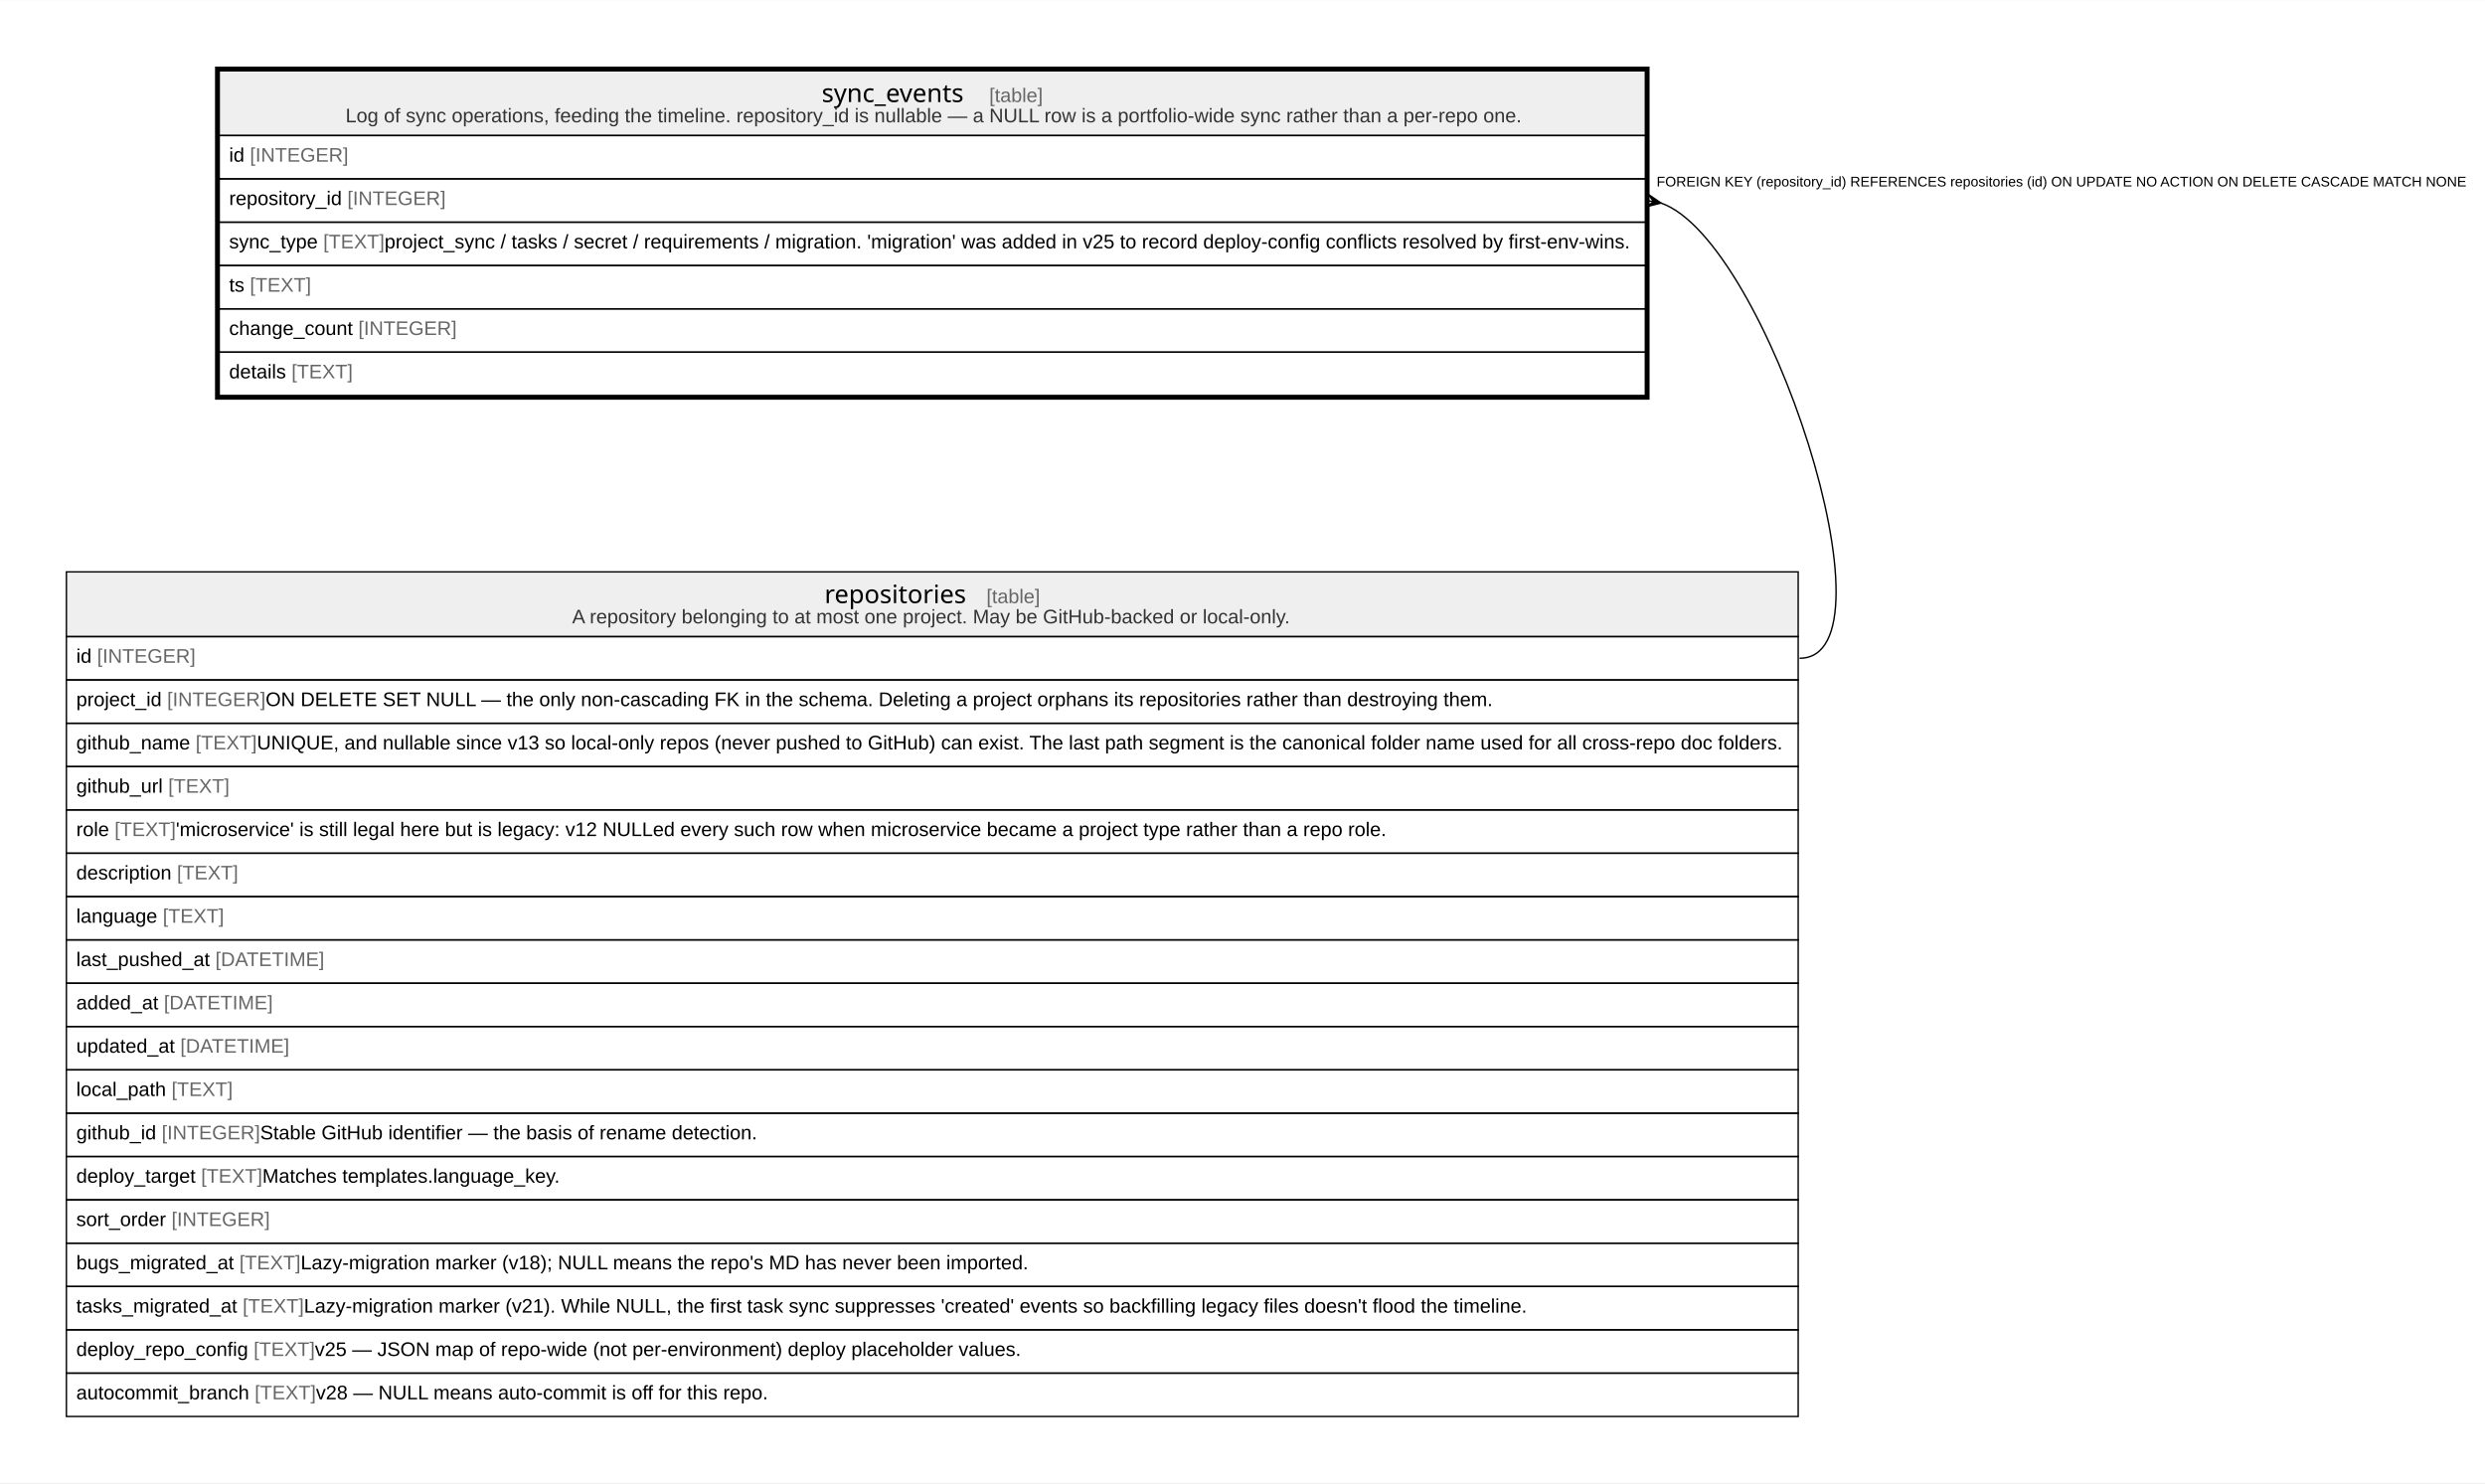
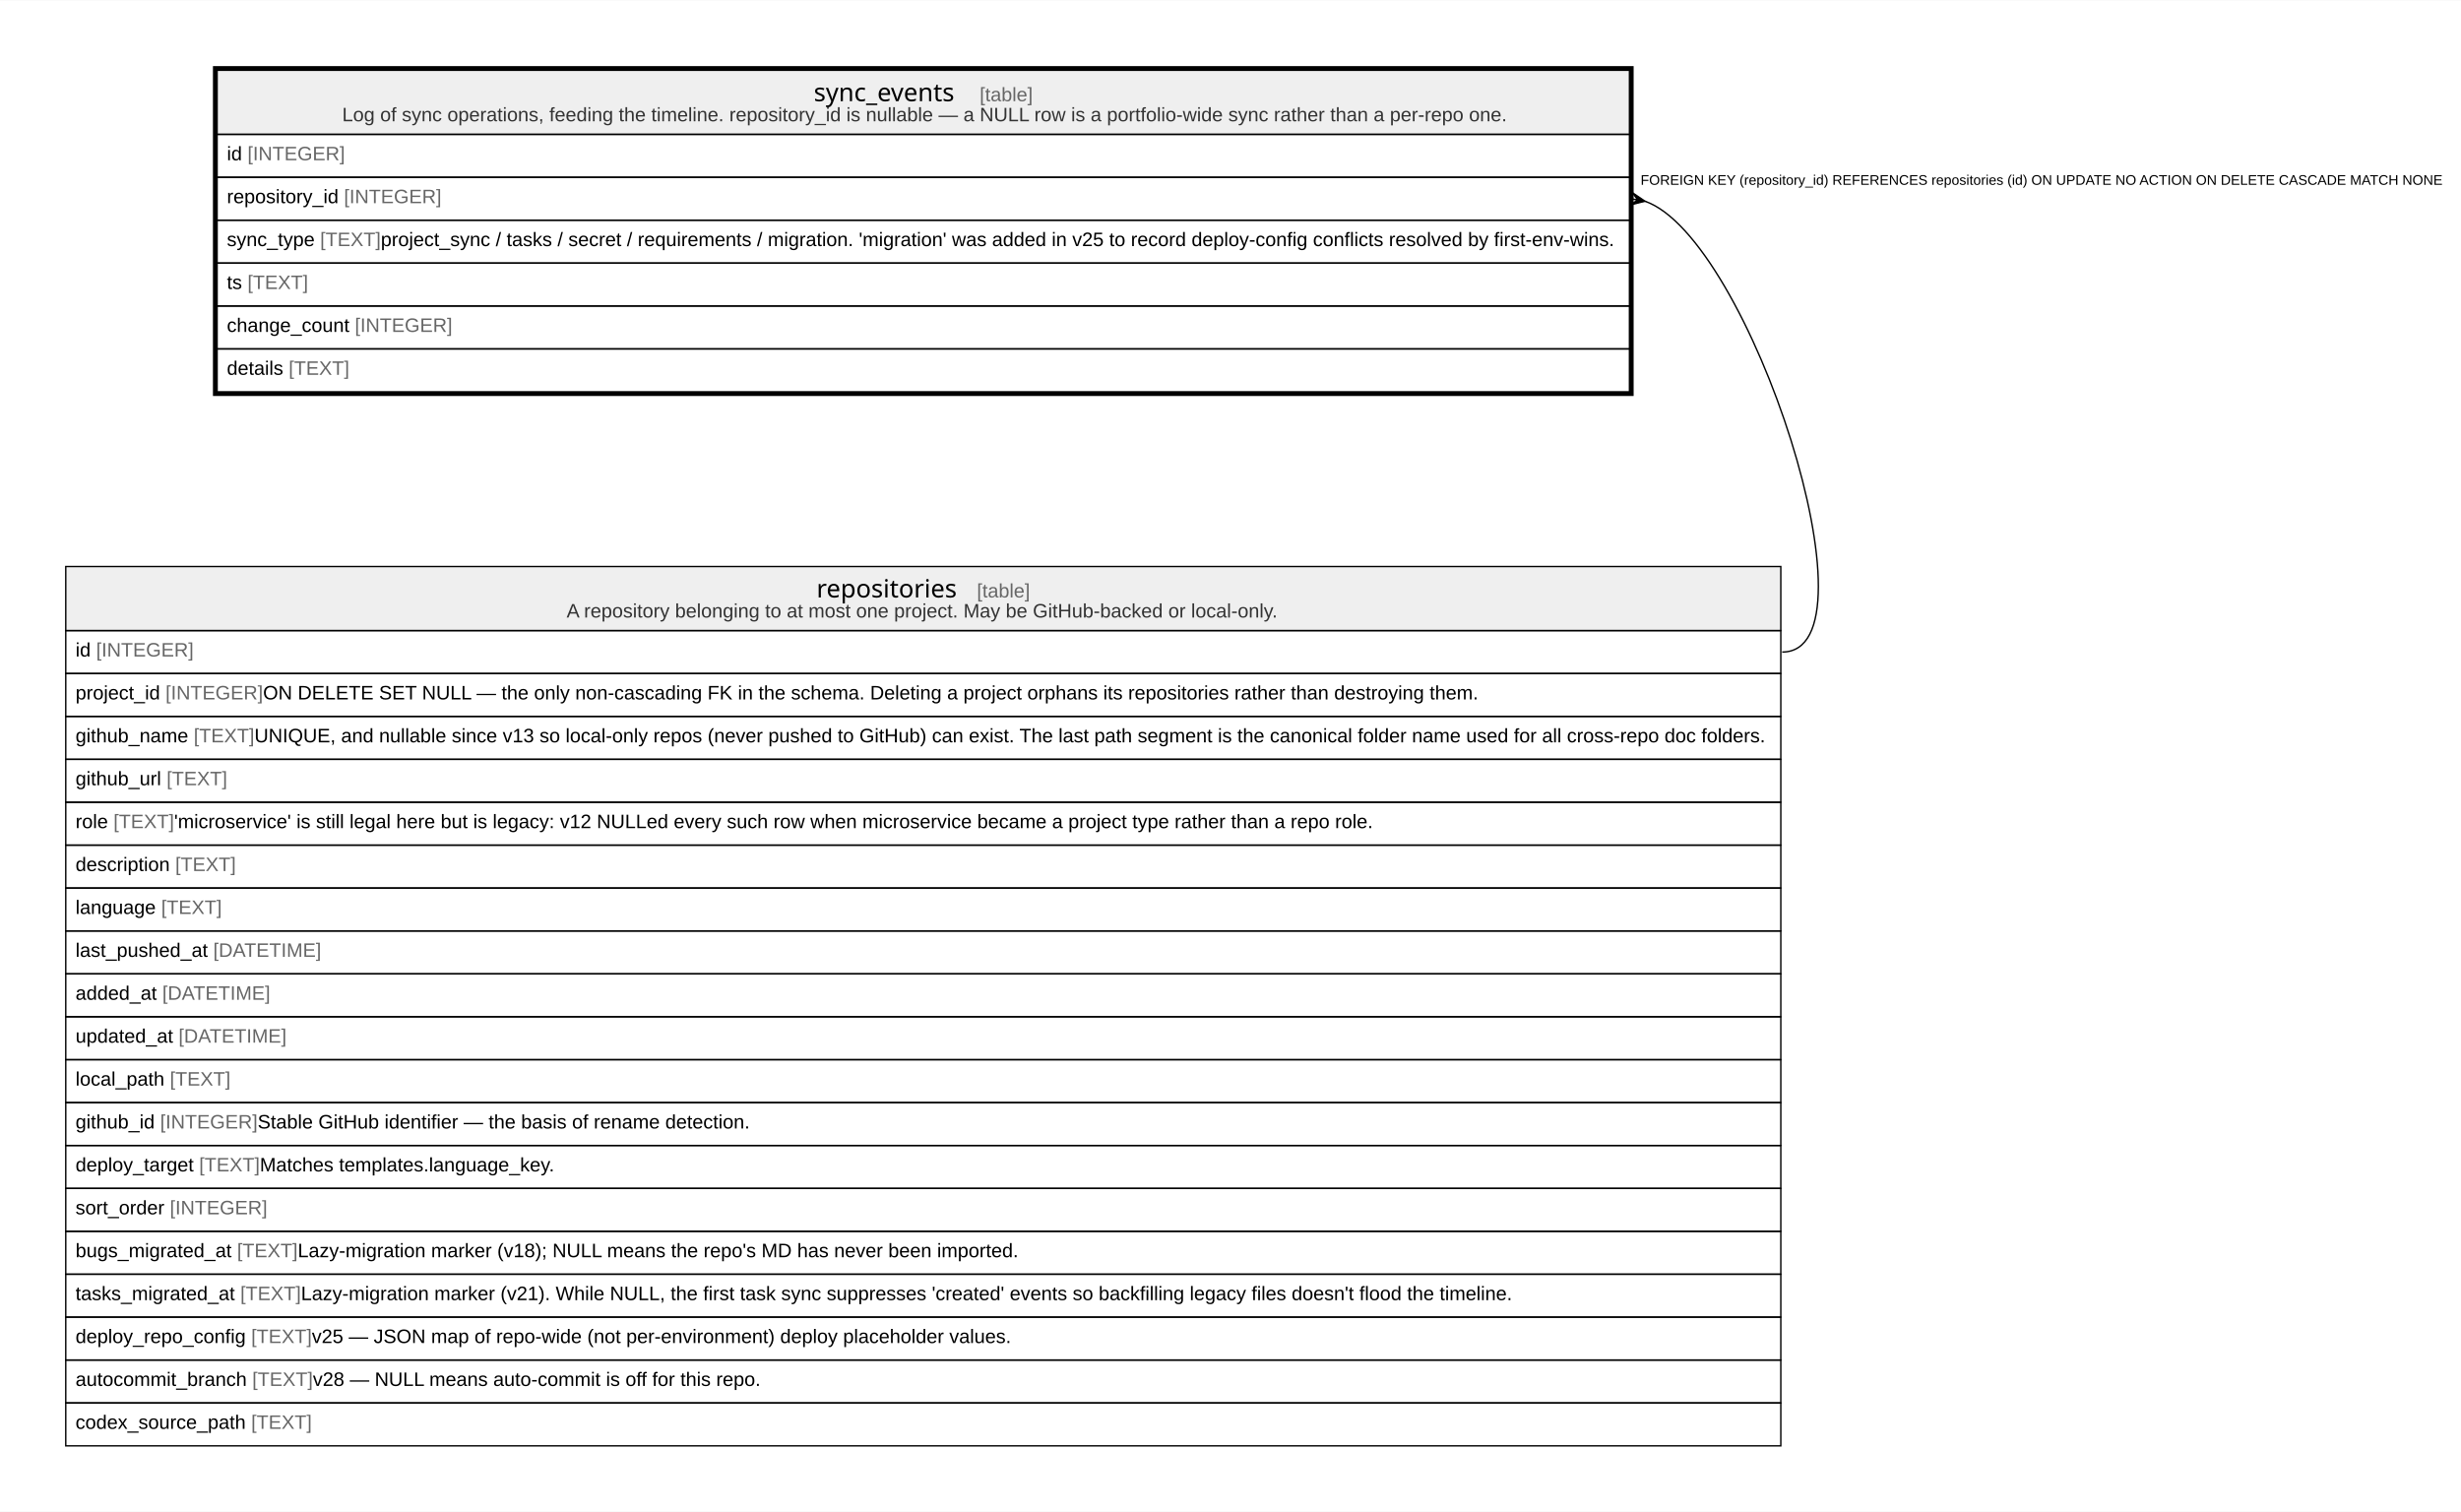
- <svg xmlns="http://www.w3.org/2000/svg" width="1766pt" height="1054pt" viewBox="0.00 0.00 1766.49 1054.00">
-   <g id="graph0" class="graph" transform="scale(1 1) rotate(0) translate(4 1050)">
-     <polygon fill="white" stroke="none" points="-4,4 -4,-1050 1762.49,-1050 1762.49,4 -4,4" />
+ <svg xmlns="http://www.w3.org/2000/svg" width="1766pt" height="1085pt" viewBox="0.00 0.00 1766.49 1084.80">
+   <g id="graph0" class="graph" transform="scale(1 1) rotate(0) translate(4 1080.8)">
+     <polygon fill="white" stroke="none" points="-4,4 -4,-1080.8 1762.49,-1080.8 1762.49,4 -4,4" />
    <g id="node1" class="node">
-       <polygon fill="#efefef" stroke="none" points="151.85,-953.8 151.85,-999.8 1165.61,-999.8 1165.61,-953.8 151.85,-953.8" />
-       <polygon fill="none" stroke="black" points="151.85,-953.8 151.85,-999.8 1165.61,-999.8 1165.61,-953.8 151.85,-953.8" />
-       <text text-anchor="start" x="580.12" y="-977.6" font-family="Arial Bold" font-size="18.00">sync_events</text>
-       <text text-anchor="start" x="668.09" y="-977.6" font-family="Arial" font-size="14.00">    </text>
-       <text text-anchor="start" x="699.21" y="-977.6" font-family="Arial" font-size="14.00" fill="#666666">[table]</text>
-       <text text-anchor="start" x="241.62" y="-963.2" font-family="Arial" font-size="14.00" fill="#333333">Log of sync operations, feeding the timeline. repository_id is nullable — a NULL row is a portfolio-wide sync rather than a per-repo one.</text>
+       <polygon fill="#efefef" stroke="none" points="151.85,-984.6 151.85,-1030.6 1165.61,-1030.6 1165.61,-984.6 151.85,-984.6" />
+       <polygon fill="none" stroke="black" points="151.85,-984.6 151.85,-1030.6 1165.61,-1030.6 1165.61,-984.6 151.85,-984.6" />
+       <text text-anchor="start" x="580.12" y="-1008.4" font-family="Arial Bold" font-size="18.00">sync_events</text>
+       <text text-anchor="start" x="668.09" y="-1008.4" font-family="Arial" font-size="14.00">    </text>
+       <text text-anchor="start" x="699.21" y="-1008.4" font-family="Arial" font-size="14.00" fill="#666666">[table]</text>
+       <text text-anchor="start" x="241.62" y="-994" font-family="Arial" font-size="14.00" fill="#333333">Log of sync operations, feeding the timeline. repository_id is nullable — a NULL row is a portfolio-wide sync rather than a per-repo one.</text>
+       <polygon fill="none" stroke="black" points="151.85,-953.8 151.85,-984.6 1165.61,-984.6 1165.61,-953.8 151.85,-953.8" />
+       <text text-anchor="start" x="158.85" y="-966" font-family="Arial" font-size="14.00">id </text>
+       <text text-anchor="start" x="173.64" y="-966" font-family="Arial" font-size="14.00" fill="#666666">[INTEGER]</text>
      <polygon fill="none" stroke="black" points="151.85,-923 151.85,-953.8 1165.61,-953.8 1165.61,-923 151.85,-923" />
-       <text text-anchor="start" x="158.85" y="-935.2" font-family="Arial" font-size="14.00">id </text>
-       <text text-anchor="start" x="173.64" y="-935.2" font-family="Arial" font-size="14.00" fill="#666666">[INTEGER]</text>
+       <text text-anchor="start" x="158.85" y="-935.2" font-family="Arial" font-size="14.00">repository_id </text>
+       <text text-anchor="start" x="242.89" y="-935.2" font-family="Arial" font-size="14.00" fill="#666666">[INTEGER]</text>
      <polygon fill="none" stroke="black" points="151.85,-892.2 151.85,-923 1165.61,-923 1165.61,-892.2 151.85,-892.2" />
-       <text text-anchor="start" x="158.85" y="-904.4" font-family="Arial" font-size="14.00">repository_id </text>
-       <text text-anchor="start" x="242.89" y="-904.4" font-family="Arial" font-size="14.00" fill="#666666">[INTEGER]</text>
+       <text text-anchor="start" x="158.85" y="-904.4" font-family="Arial" font-size="14.00">sync_type </text>
+       <text text-anchor="start" x="225.77" y="-904.4" font-family="Arial" font-size="14.00" fill="#666666">[TEXT]</text>
+       <text text-anchor="start" x="269.33" y="-904.4" font-family="Arial" font-size="14.00"> project_sync / tasks / secret / requirements / migration. 'migration' was added in v25 to record deploy-config conflicts resolved by first-env-wins.</text>
      <polygon fill="none" stroke="black" points="151.85,-861.4 151.85,-892.2 1165.61,-892.2 1165.61,-861.4 151.85,-861.4" />
-       <text text-anchor="start" x="158.85" y="-873.6" font-family="Arial" font-size="14.00">sync_type </text>
-       <text text-anchor="start" x="225.77" y="-873.6" font-family="Arial" font-size="14.00" fill="#666666">[TEXT]</text>
-       <text text-anchor="start" x="269.33" y="-873.6" font-family="Arial" font-size="14.00"> project_sync / tasks / secret / requirements / migration. 'migration' was added in v25 to record deploy-config conflicts resolved by first-env-wins.</text>
+       <text text-anchor="start" x="158.85" y="-873.6" font-family="Arial" font-size="14.00">ts </text>
+       <text text-anchor="start" x="173.63" y="-873.6" font-family="Arial" font-size="14.00" fill="#666666">[TEXT]</text>
      <polygon fill="none" stroke="black" points="151.85,-830.6 151.85,-861.4 1165.61,-861.4 1165.61,-830.6 151.85,-830.6" />
-       <text text-anchor="start" x="158.85" y="-842.8" font-family="Arial" font-size="14.00">ts </text>
-       <text text-anchor="start" x="173.63" y="-842.8" font-family="Arial" font-size="14.00" fill="#666666">[TEXT]</text>
+       <text text-anchor="start" x="158.85" y="-842.8" font-family="Arial" font-size="14.00">change_count </text>
+       <text text-anchor="start" x="250.7" y="-842.8" font-family="Arial" font-size="14.00" fill="#666666">[INTEGER]</text>
      <polygon fill="none" stroke="black" points="151.85,-799.8 151.85,-830.6 1165.61,-830.6 1165.61,-799.8 151.85,-799.8" />
-       <text text-anchor="start" x="158.85" y="-812" font-family="Arial" font-size="14.00">change_count </text>
-       <text text-anchor="start" x="250.7" y="-812" font-family="Arial" font-size="14.00" fill="#666666">[INTEGER]</text>
-       <polygon fill="none" stroke="black" points="151.85,-769 151.85,-799.8 1165.61,-799.8 1165.61,-769 151.85,-769" />
-       <text text-anchor="start" x="158.85" y="-781.2" font-family="Arial" font-size="14.00">details </text>
-       <text text-anchor="start" x="203.21" y="-781.2" font-family="Arial" font-size="14.00" fill="#666666">[TEXT]</text>
-       <polygon fill="none" stroke="black" stroke-width="3" points="150.35,-767.5 150.35,-1001.3 1167.11,-1001.3 1167.11,-767.5 150.35,-767.5" />
+       <text text-anchor="start" x="158.85" y="-812" font-family="Arial" font-size="14.00">details </text>
+       <text text-anchor="start" x="203.21" y="-812" font-family="Arial" font-size="14.00" fill="#666666">[TEXT]</text>
+       <polygon fill="none" stroke="black" stroke-width="3" points="150.35,-798.3 150.35,-1032.1 1167.11,-1032.1 1167.11,-798.3 150.35,-798.3" />
    </g>
    <g id="node2" class="node">
-       <polygon fill="#efefef" stroke="none" points="43.2,-597.6 43.2,-643.6 1274.26,-643.6 1274.26,-597.6 43.2,-597.6" />
-       <polygon fill="none" stroke="black" points="43.2,-597.6 43.2,-643.6 1274.26,-643.6 1274.26,-597.6 43.2,-597.6" />
-       <text text-anchor="start" x="582.11" y="-621.4" font-family="Arial Bold" font-size="18.00">repositories</text>
-       <text text-anchor="start" x="666.09" y="-621.4" font-family="Arial" font-size="14.00">    </text>
-       <text text-anchor="start" x="697.21" y="-621.4" font-family="Arial" font-size="14.00" fill="#666666">[table]</text>
-       <text text-anchor="start" x="402.71" y="-607" font-family="Arial" font-size="14.00" fill="#333333">A repository belonging to at most one project. May be GitHub-backed or local-only.</text>
+       <polygon fill="#efefef" stroke="none" points="43.2,-628.4 43.2,-674.4 1274.26,-674.4 1274.26,-628.4 43.2,-628.4" />
+       <polygon fill="none" stroke="black" points="43.2,-628.4 43.2,-674.4 1274.26,-674.4 1274.26,-628.4 43.2,-628.4" />
+       <text text-anchor="start" x="582.11" y="-652.2" font-family="Arial Bold" font-size="18.00">repositories</text>
+       <text text-anchor="start" x="666.09" y="-652.2" font-family="Arial" font-size="14.00">    </text>
+       <text text-anchor="start" x="697.21" y="-652.2" font-family="Arial" font-size="14.00" fill="#666666">[table]</text>
+       <text text-anchor="start" x="402.71" y="-637.8" font-family="Arial" font-size="14.00" fill="#333333">A repository belonging to at most one project. May be GitHub-backed or local-only.</text>
+       <polygon fill="none" stroke="black" points="43.2,-597.6 43.2,-628.4 1274.26,-628.4 1274.26,-597.6 43.2,-597.6" />
+       <text text-anchor="start" x="50.2" y="-609.8" font-family="Arial" font-size="14.00">id </text>
+       <text text-anchor="start" x="64.99" y="-609.8" font-family="Arial" font-size="14.00" fill="#666666">[INTEGER]</text>
      <polygon fill="none" stroke="black" points="43.2,-566.8 43.2,-597.6 1274.26,-597.6 1274.26,-566.8 43.2,-566.8" />
-       <text text-anchor="start" x="50.2" y="-579" font-family="Arial" font-size="14.00">id </text>
-       <text text-anchor="start" x="64.99" y="-579" font-family="Arial" font-size="14.00" fill="#666666">[INTEGER]</text>
+       <text text-anchor="start" x="50.2" y="-579" font-family="Arial" font-size="14.00">project_id </text>
+       <text text-anchor="start" x="114.79" y="-579" font-family="Arial" font-size="14.00" fill="#666666">[INTEGER]</text>
+       <text text-anchor="start" x="184.8" y="-579" font-family="Arial" font-size="14.00"> ON DELETE SET NULL — the only non-cascading FK in the schema. Deleting a project orphans its repositories rather than destroying them.</text>
      <polygon fill="none" stroke="black" points="43.2,-536 43.2,-566.8 1274.26,-566.8 1274.26,-536 43.2,-536" />
-       <text text-anchor="start" x="50.2" y="-548.2" font-family="Arial" font-size="14.00">project_id </text>
-       <text text-anchor="start" x="114.79" y="-548.2" font-family="Arial" font-size="14.00" fill="#666666">[INTEGER]</text>
-       <text text-anchor="start" x="184.8" y="-548.2" font-family="Arial" font-size="14.00"> ON DELETE SET NULL — the only non-cascading FK in the schema. Deleting a project orphans its repositories rather than destroying them.</text>
+       <text text-anchor="start" x="50.2" y="-548.2" font-family="Arial" font-size="14.00">github_name </text>
+       <text text-anchor="start" x="135.04" y="-548.2" font-family="Arial" font-size="14.00" fill="#666666">[TEXT]</text>
+       <text text-anchor="start" x="178.6" y="-548.2" font-family="Arial" font-size="14.00"> UNIQUE, and nullable since v13 so local-only repos (never pushed to GitHub) can exist. The last path segment is the canonical folder name used for all cross-repo doc folders.</text>
      <polygon fill="none" stroke="black" points="43.2,-505.2 43.2,-536 1274.26,-536 1274.26,-505.2 43.2,-505.2" />
-       <text text-anchor="start" x="50.2" y="-517.4" font-family="Arial" font-size="14.00">github_name </text>
-       <text text-anchor="start" x="135.04" y="-517.4" font-family="Arial" font-size="14.00" fill="#666666">[TEXT]</text>
-       <text text-anchor="start" x="178.6" y="-517.4" font-family="Arial" font-size="14.00"> UNIQUE, and nullable since v13 so local-only repos (never pushed to GitHub) can exist. The last path segment is the canonical folder name used for all cross-repo doc folders.</text>
+       <text text-anchor="start" x="50.2" y="-517.4" font-family="Arial" font-size="14.00">github_url </text>
+       <text text-anchor="start" x="115.58" y="-517.4" font-family="Arial" font-size="14.00" fill="#666666">[TEXT]</text>
      <polygon fill="none" stroke="black" points="43.2,-474.4 43.2,-505.2 1274.26,-505.2 1274.26,-474.4 43.2,-474.4" />
-       <text text-anchor="start" x="50.2" y="-486.6" font-family="Arial" font-size="14.00">github_url </text>
-       <text text-anchor="start" x="115.58" y="-486.6" font-family="Arial" font-size="14.00" fill="#666666">[TEXT]</text>
+       <text text-anchor="start" x="50.2" y="-486.6" font-family="Arial" font-size="14.00">role </text>
+       <text text-anchor="start" x="77.43" y="-486.6" font-family="Arial" font-size="14.00" fill="#666666">[TEXT]</text>
+       <text text-anchor="start" x="120.99" y="-486.6" font-family="Arial" font-size="14.00"> 'microservice' is still legal here but is legacy: v12 NULLed every such row when microservice became a project type rather than a repo role.</text>
      <polygon fill="none" stroke="black" points="43.2,-443.6 43.2,-474.4 1274.26,-474.4 1274.26,-443.6 43.2,-443.6" />
-       <text text-anchor="start" x="50.2" y="-455.8" font-family="Arial" font-size="14.00">role </text>
-       <text text-anchor="start" x="77.43" y="-455.8" font-family="Arial" font-size="14.00" fill="#666666">[TEXT]</text>
-       <text text-anchor="start" x="120.99" y="-455.8" font-family="Arial" font-size="14.00"> 'microservice' is still legal here but is legacy: v12 NULLed every such row when microservice became a project type rather than a repo role.</text>
+       <text text-anchor="start" x="50.2" y="-455.8" font-family="Arial" font-size="14.00">description </text>
+       <text text-anchor="start" x="121.79" y="-455.8" font-family="Arial" font-size="14.00" fill="#666666">[TEXT]</text>
      <polygon fill="none" stroke="black" points="43.2,-412.8 43.2,-443.6 1274.26,-443.6 1274.26,-412.8 43.2,-412.8" />
-       <text text-anchor="start" x="50.2" y="-425" font-family="Arial" font-size="14.00">description </text>
-       <text text-anchor="start" x="121.79" y="-425" font-family="Arial" font-size="14.00" fill="#666666">[TEXT]</text>
+       <text text-anchor="start" x="50.2" y="-425" font-family="Arial" font-size="14.00">language </text>
+       <text text-anchor="start" x="111.7" y="-425" font-family="Arial" font-size="14.00" fill="#666666">[TEXT]</text>
      <polygon fill="none" stroke="black" points="43.2,-382 43.2,-412.8 1274.26,-412.8 1274.26,-382 43.2,-382" />
-       <text text-anchor="start" x="50.2" y="-394.2" font-family="Arial" font-size="14.00">language </text>
-       <text text-anchor="start" x="111.7" y="-394.2" font-family="Arial" font-size="14.00" fill="#666666">[TEXT]</text>
+       <text text-anchor="start" x="50.2" y="-394.2" font-family="Arial" font-size="14.00">last_pushed_at </text>
+       <text text-anchor="start" x="149.05" y="-394.2" font-family="Arial" font-size="14.00" fill="#666666">[DATETIME]</text>
      <polygon fill="none" stroke="black" points="43.2,-351.2 43.2,-382 1274.26,-382 1274.26,-351.2 43.2,-351.2" />
-       <text text-anchor="start" x="50.2" y="-363.4" font-family="Arial" font-size="14.00">last_pushed_at </text>
-       <text text-anchor="start" x="149.05" y="-363.4" font-family="Arial" font-size="14.00" fill="#666666">[DATETIME]</text>
+       <text text-anchor="start" x="50.2" y="-363.4" font-family="Arial" font-size="14.00">added_at </text>
+       <text text-anchor="start" x="112.48" y="-363.4" font-family="Arial" font-size="14.00" fill="#666666">[DATETIME]</text>
      <polygon fill="none" stroke="black" points="43.2,-320.4 43.2,-351.2 1274.26,-351.2 1274.26,-320.4 43.2,-320.4" />
-       <text text-anchor="start" x="50.2" y="-332.6" font-family="Arial" font-size="14.00">added_at </text>
-       <text text-anchor="start" x="112.48" y="-332.6" font-family="Arial" font-size="14.00" fill="#666666">[DATETIME]</text>
+       <text text-anchor="start" x="50.2" y="-332.6" font-family="Arial" font-size="14.00">updated_at </text>
+       <text text-anchor="start" x="124.16" y="-332.6" font-family="Arial" font-size="14.00" fill="#666666">[DATETIME]</text>
      <polygon fill="none" stroke="black" points="43.2,-289.6 43.2,-320.4 1274.26,-320.4 1274.26,-289.6 43.2,-289.6" />
-       <text text-anchor="start" x="50.2" y="-301.8" font-family="Arial" font-size="14.00">updated_at </text>
-       <text text-anchor="start" x="124.16" y="-301.8" font-family="Arial" font-size="14.00" fill="#666666">[DATETIME]</text>
+       <text text-anchor="start" x="50.2" y="-301.8" font-family="Arial" font-size="14.00">local_path </text>
+       <text text-anchor="start" x="117.92" y="-301.8" font-family="Arial" font-size="14.00" fill="#666666">[TEXT]</text>
      <polygon fill="none" stroke="black" points="43.2,-258.8 43.2,-289.6 1274.26,-289.6 1274.26,-258.8 43.2,-258.8" />
-       <text text-anchor="start" x="50.2" y="-271" font-family="Arial" font-size="14.00">local_path </text>
-       <text text-anchor="start" x="117.92" y="-271" font-family="Arial" font-size="14.00" fill="#666666">[TEXT]</text>
+       <text text-anchor="start" x="50.2" y="-271" font-family="Arial" font-size="14.00">github_id </text>
+       <text text-anchor="start" x="110.92" y="-271" font-family="Arial" font-size="14.00" fill="#666666">[INTEGER]</text>
+       <text text-anchor="start" x="180.92" y="-271" font-family="Arial" font-size="14.00"> Stable GitHub identifier — the basis of rename detection.</text>
      <polygon fill="none" stroke="black" points="43.2,-228 43.2,-258.8 1274.26,-258.8 1274.26,-228 43.2,-228" />
-       <text text-anchor="start" x="50.2" y="-240.2" font-family="Arial" font-size="14.00">github_id </text>
-       <text text-anchor="start" x="110.92" y="-240.2" font-family="Arial" font-size="14.00" fill="#666666">[INTEGER]</text>
-       <text text-anchor="start" x="180.92" y="-240.2" font-family="Arial" font-size="14.00"> Stable GitHub identifier — the basis of rename detection.</text>
+       <text text-anchor="start" x="50.2" y="-240.2" font-family="Arial" font-size="14.00">deploy_target </text>
+       <text text-anchor="start" x="138.93" y="-240.2" font-family="Arial" font-size="14.00" fill="#666666">[TEXT]</text>
+       <text text-anchor="start" x="182.49" y="-240.2" font-family="Arial" font-size="14.00"> Matches templates.language_key.</text>
      <polygon fill="none" stroke="black" points="43.2,-197.2 43.2,-228 1274.26,-228 1274.26,-197.2 43.2,-197.2" />
-       <text text-anchor="start" x="50.2" y="-209.4" font-family="Arial" font-size="14.00">deploy_target </text>
-       <text text-anchor="start" x="138.93" y="-209.4" font-family="Arial" font-size="14.00" fill="#666666">[TEXT]</text>
-       <text text-anchor="start" x="182.49" y="-209.4" font-family="Arial" font-size="14.00"> Matches templates.language_key.</text>
+       <text text-anchor="start" x="50.2" y="-209.4" font-family="Arial" font-size="14.00">sort_order </text>
+       <text text-anchor="start" x="117.9" y="-209.4" font-family="Arial" font-size="14.00" fill="#666666">[INTEGER]</text>
      <polygon fill="none" stroke="black" points="43.2,-166.4 43.2,-197.2 1274.26,-197.2 1274.26,-166.4 43.2,-166.4" />
-       <text text-anchor="start" x="50.2" y="-178.6" font-family="Arial" font-size="14.00">sort_order </text>
-       <text text-anchor="start" x="117.9" y="-178.6" font-family="Arial" font-size="14.00" fill="#666666">[INTEGER]</text>
+       <text text-anchor="start" x="50.2" y="-178.6" font-family="Arial" font-size="14.00">bugs_migrated_at </text>
+       <text text-anchor="start" x="166.16" y="-178.6" font-family="Arial" font-size="14.00" fill="#666666">[TEXT]</text>
+       <text text-anchor="start" x="209.72" y="-178.6" font-family="Arial" font-size="14.00"> Lazy-migration marker (v18); NULL means the repo's MD has never been imported.</text>
      <polygon fill="none" stroke="black" points="43.2,-135.6 43.2,-166.4 1274.26,-166.4 1274.26,-135.6 43.2,-135.6" />
-       <text text-anchor="start" x="50.2" y="-147.8" font-family="Arial" font-size="14.00">bugs_migrated_at </text>
-       <text text-anchor="start" x="166.16" y="-147.8" font-family="Arial" font-size="14.00" fill="#666666">[TEXT]</text>
-       <text text-anchor="start" x="209.72" y="-147.8" font-family="Arial" font-size="14.00"> Lazy-migration marker (v18); NULL means the repo's MD has never been imported.</text>
+       <text text-anchor="start" x="50.2" y="-147.8" font-family="Arial" font-size="14.00">tasks_migrated_at </text>
+       <text text-anchor="start" x="168.48" y="-147.8" font-family="Arial" font-size="14.00" fill="#666666">[TEXT]</text>
+       <text text-anchor="start" x="212.04" y="-147.8" font-family="Arial" font-size="14.00"> Lazy-migration marker (v21). While NULL, the first task sync suppresses 'created' events so backfilling legacy files doesn't flood the timeline.</text>
      <polygon fill="none" stroke="black" points="43.2,-104.8 43.2,-135.6 1274.26,-135.6 1274.26,-104.8 43.2,-104.8" />
-       <text text-anchor="start" x="50.2" y="-117" font-family="Arial" font-size="14.00">tasks_migrated_at </text>
-       <text text-anchor="start" x="168.48" y="-117" font-family="Arial" font-size="14.00" fill="#666666">[TEXT]</text>
-       <text text-anchor="start" x="212.04" y="-117" font-family="Arial" font-size="14.00"> Lazy-migration marker (v21). While NULL, the first task sync suppresses 'created' events so backfilling legacy files doesn't flood the timeline.</text>
+       <text text-anchor="start" x="50.2" y="-117" font-family="Arial" font-size="14.00">deploy_repo_config </text>
+       <text text-anchor="start" x="176.3" y="-117" font-family="Arial" font-size="14.00" fill="#666666">[TEXT]</text>
+       <text text-anchor="start" x="219.85" y="-117" font-family="Arial" font-size="14.00"> v25 — JSON map of repo-wide (not per-environment) deploy placeholder values.</text>
      <polygon fill="none" stroke="black" points="43.2,-74 43.2,-104.8 1274.26,-104.8 1274.26,-74 43.2,-74" />
-       <text text-anchor="start" x="50.2" y="-86.2" font-family="Arial" font-size="14.00">deploy_repo_config </text>
-       <text text-anchor="start" x="176.3" y="-86.2" font-family="Arial" font-size="14.00" fill="#666666">[TEXT]</text>
-       <text text-anchor="start" x="219.85" y="-86.2" font-family="Arial" font-size="14.00"> v25 — JSON map of repo-wide (not per-environment) deploy placeholder values.</text>
+       <text text-anchor="start" x="50.2" y="-86.2" font-family="Arial" font-size="14.00">autocommit_branch </text>
+       <text text-anchor="start" x="177.04" y="-86.2" font-family="Arial" font-size="14.00" fill="#666666">[TEXT]</text>
+       <text text-anchor="start" x="220.6" y="-86.2" font-family="Arial" font-size="14.00"> v28 — NULL means auto-commit is off for this repo.</text>
      <polygon fill="none" stroke="black" points="43.2,-43.2 43.2,-74 1274.26,-74 1274.26,-43.2 43.2,-43.2" />
-       <text text-anchor="start" x="50.2" y="-55.4" font-family="Arial" font-size="14.00">autocommit_branch </text>
-       <text text-anchor="start" x="177.04" y="-55.4" font-family="Arial" font-size="14.00" fill="#666666">[TEXT]</text>
-       <text text-anchor="start" x="220.6" y="-55.4" font-family="Arial" font-size="14.00"> v28 — NULL means auto-commit is off for this repo.</text>
+       <text text-anchor="start" x="50.2" y="-55.4" font-family="Arial" font-size="14.00">codex_source_path </text>
+       <text text-anchor="start" x="176.29" y="-55.4" font-family="Arial" font-size="14.00" fill="#666666">[TEXT]</text>
    </g>
    <g id="edge1" class="edge">
-       <path fill="none" stroke="black" d="M1176.6,-905.85C1251.84,-880.24 1348.22,-582.2 1275.26,-582.2" />
-       <polygon fill="black" stroke="black" points="1176.79,-905.82 1166.17,-903.11 1171.54,-906.74 1167.27,-907.48 1167.27,-907.48 1167.27,-907.48 1171.54,-906.74 1167.72,-911.97 1176.79,-905.82" />
-       <text text-anchor="start" x="1173.61" y="-917.6" font-family="Arial" font-size="10.00">FOREIGN KEY (repository_id) REFERENCES repositories (id) ON UPDATE NO ACTION ON DELETE CASCADE MATCH NONE</text>
+       <path fill="none" stroke="black" d="M1176.6,-936.65C1251.84,-911.04 1348.22,-613 1275.26,-613" />
+       <polygon fill="black" stroke="black" points="1176.79,-936.62 1166.17,-933.91 1171.54,-937.54 1167.27,-938.28 1167.27,-938.28 1167.27,-938.28 1171.54,-937.54 1167.72,-942.77 1176.79,-936.62" />
+       <text text-anchor="start" x="1173.61" y="-948.4" font-family="Arial" font-size="10.00">FOREIGN KEY (repository_id) REFERENCES repositories (id) ON UPDATE NO ACTION ON DELETE CASCADE MATCH NONE</text>
    </g>
  </g>
</svg>
